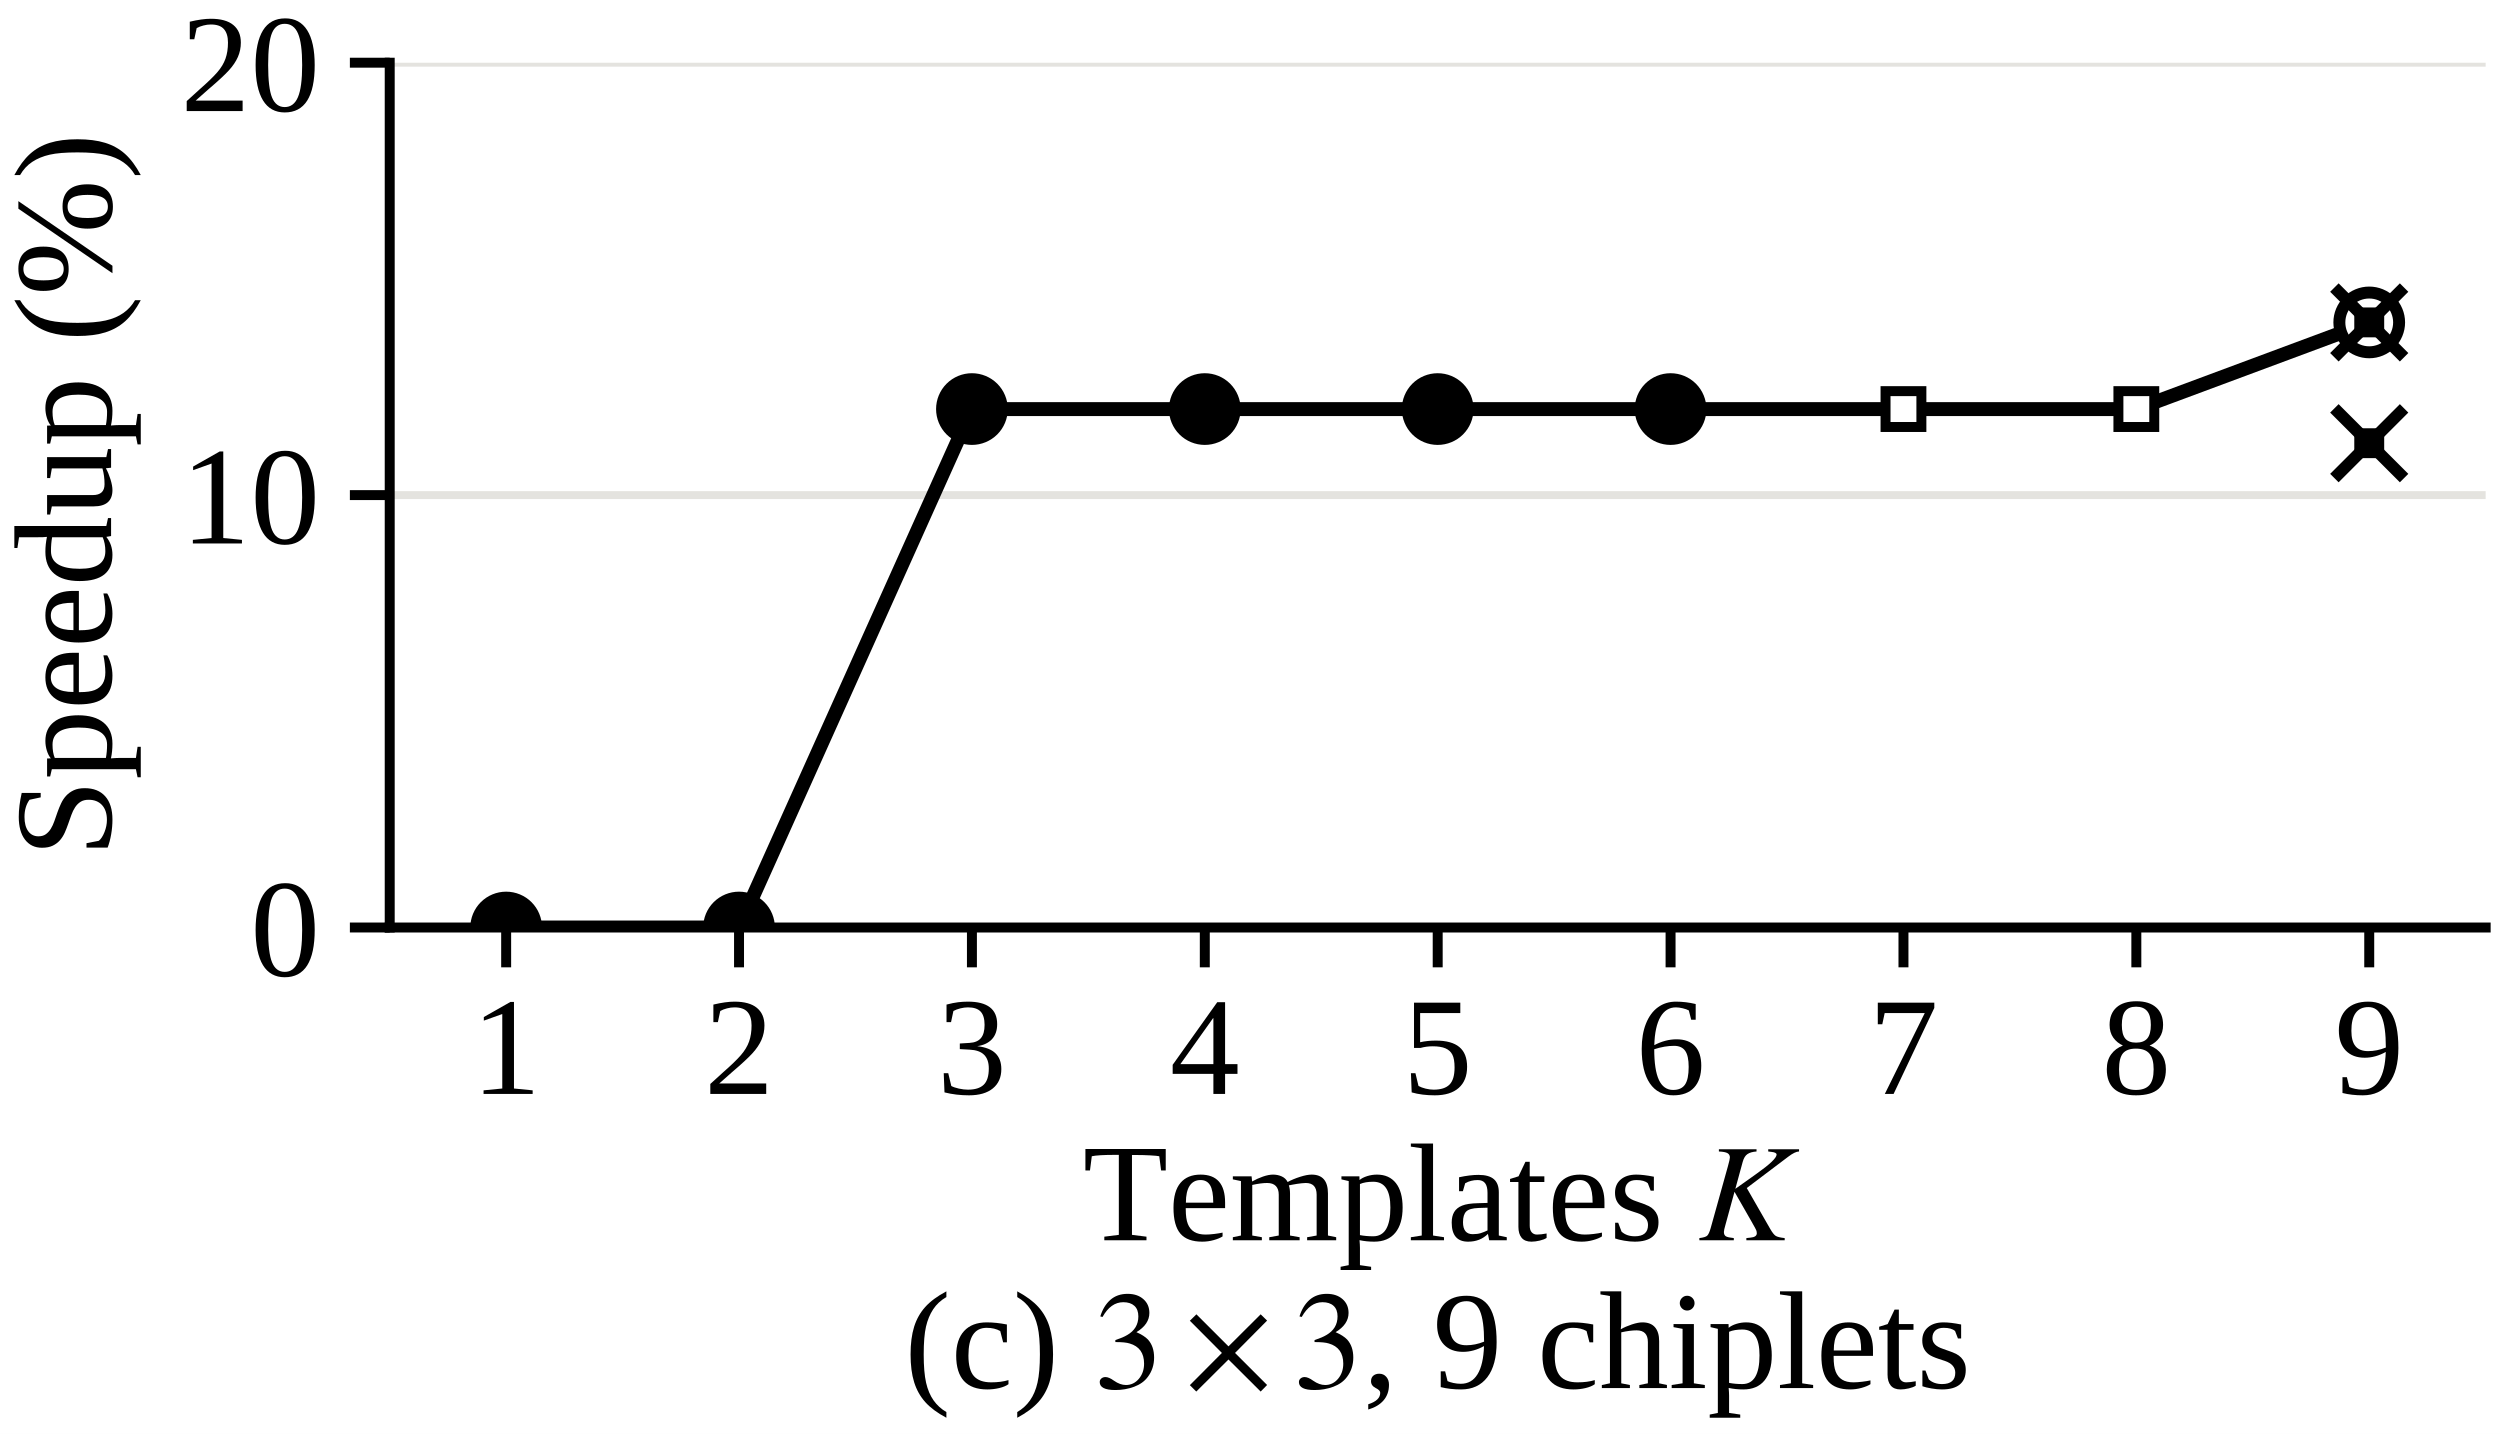
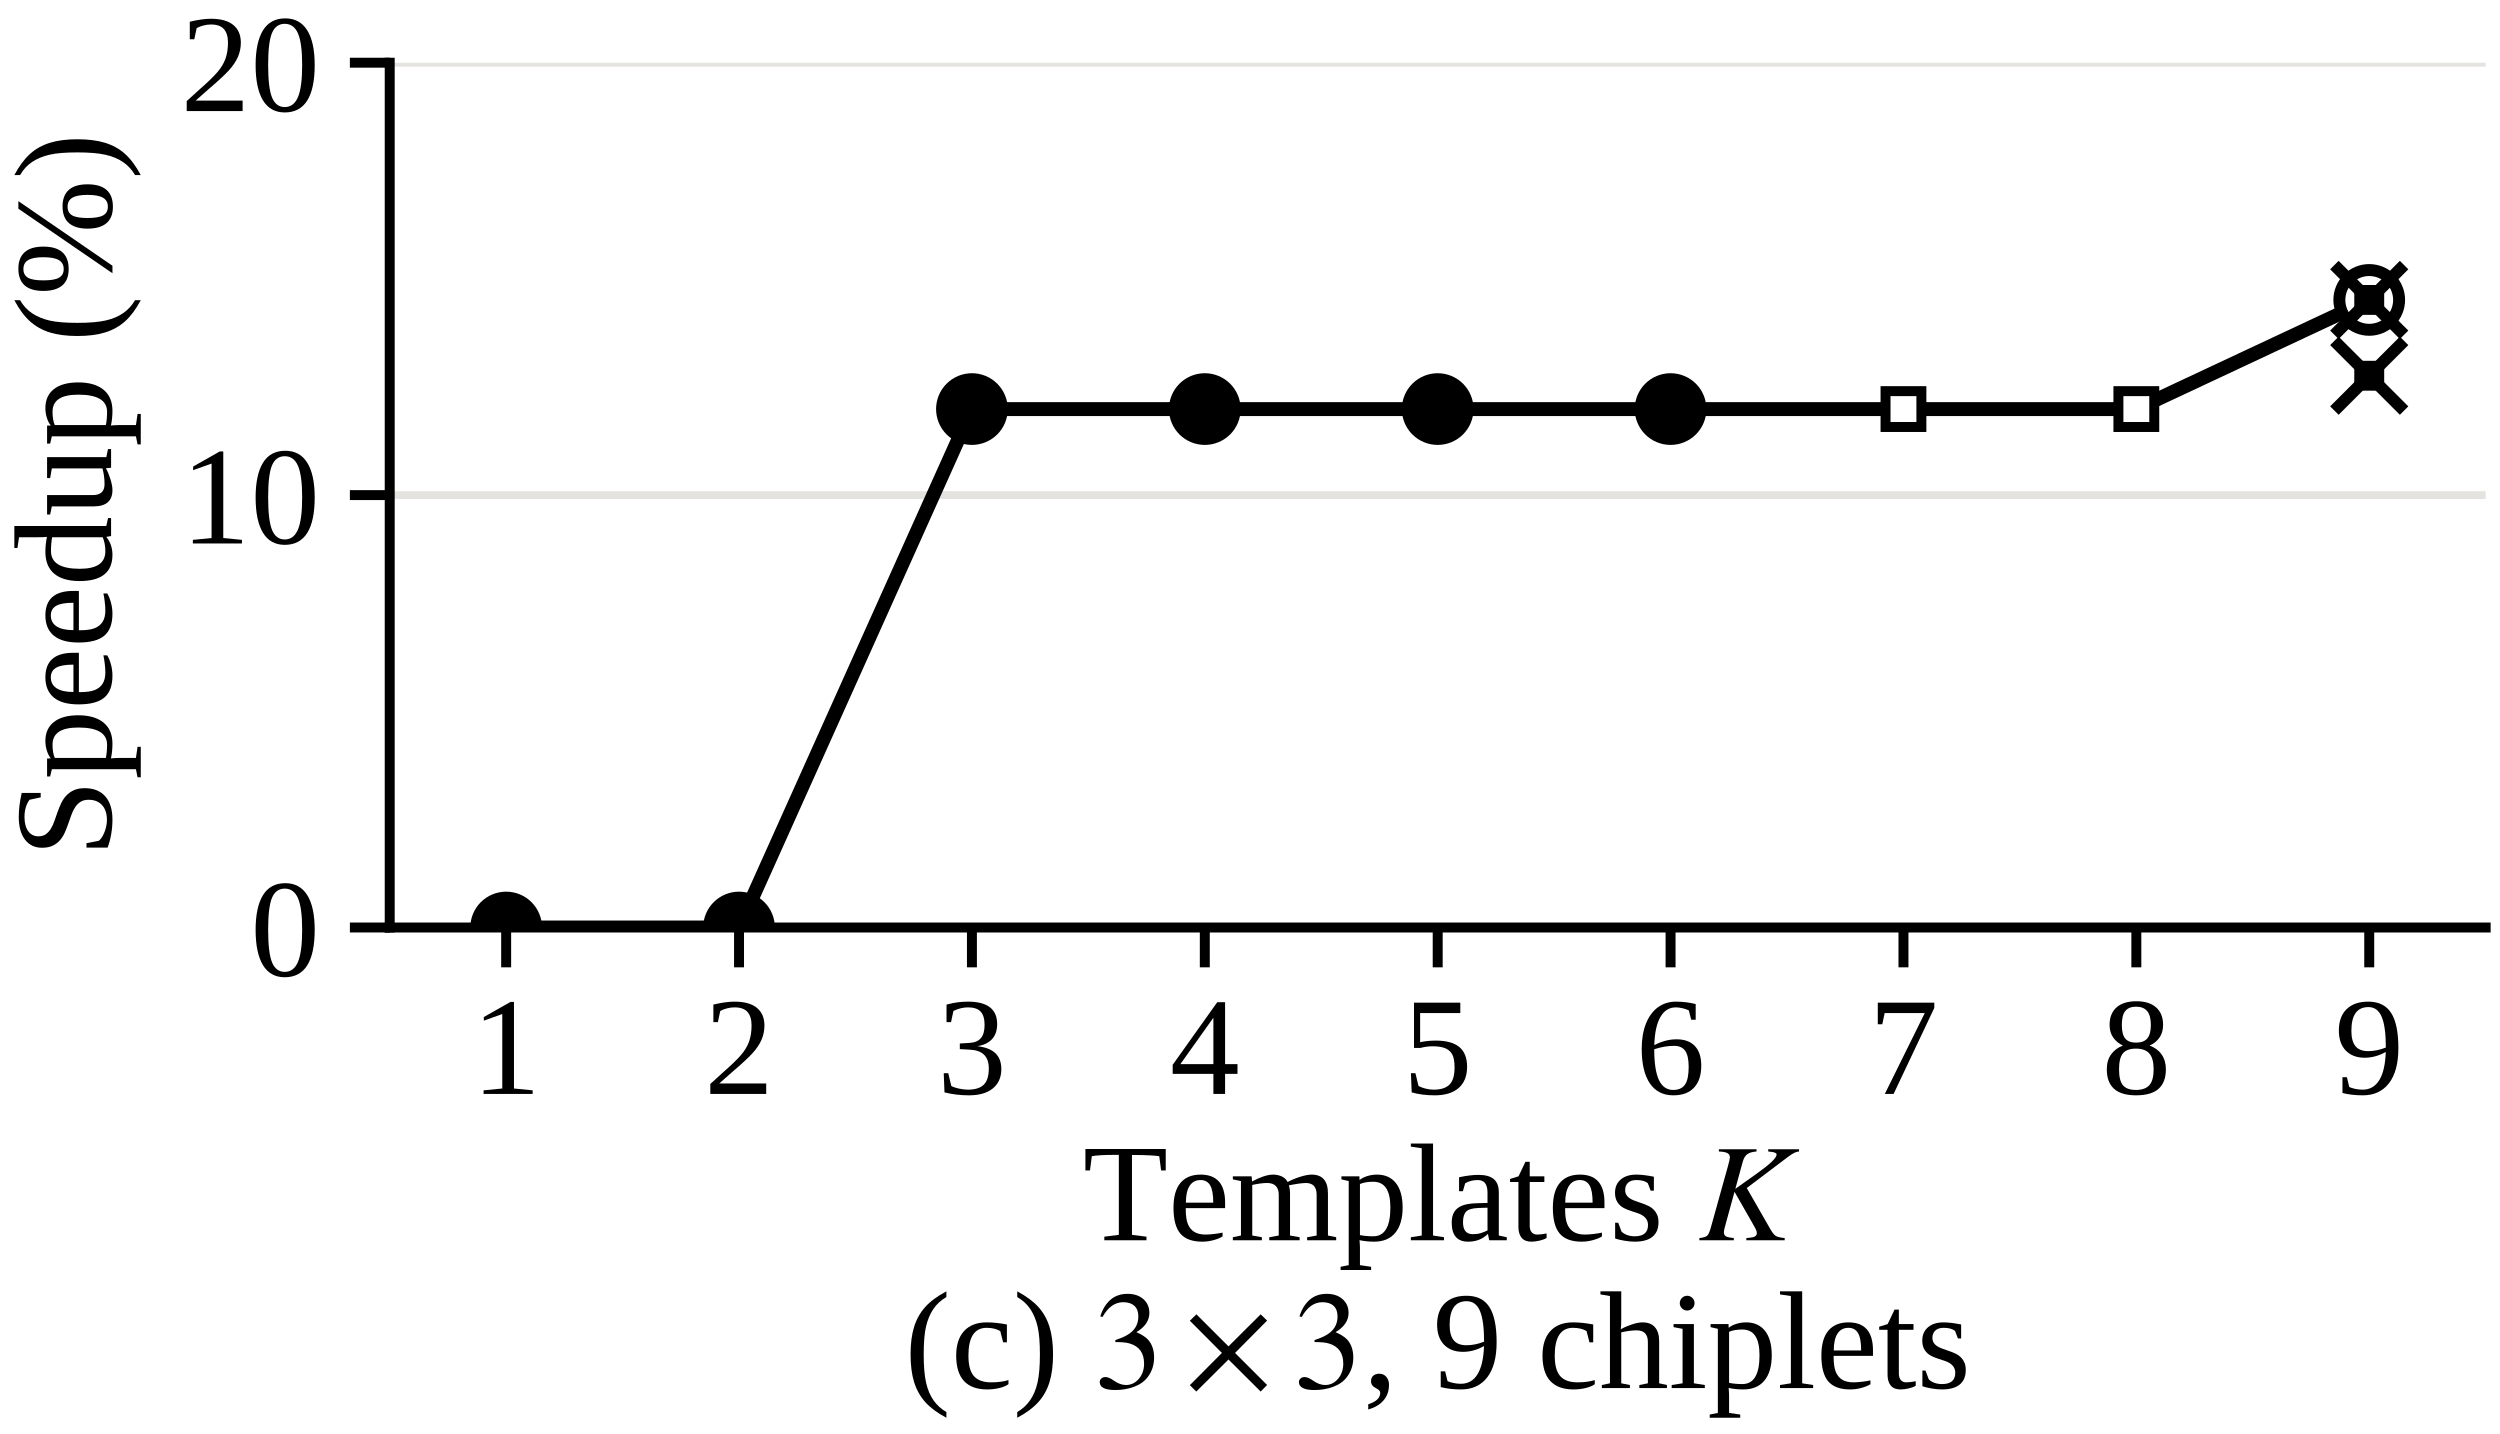
<svg xmlns="http://www.w3.org/2000/svg" xmlns:xlink="http://www.w3.org/1999/xlink" width="125.529pt" height="72pt" viewBox="0 0 125.529 72" version="1.1">
  <defs>
    <style type="text/css">*{stroke-linejoin: round; stroke-linecap: butt}</style>
  </defs>
  <g id="figure_1">
    <g id="patch_1">
      <path d="M 0 72  L 125.529 72  L 125.529 0  L 0 0  z " style="fill: #ffffff" />
    </g>
    <g id="axes_1">
      <g id="patch_2">
        <path d="M 19.568 46.572  L 124.809 46.572  L 124.809 3.149  L 19.568 3.149  z " style="fill: #ffffff" />
      </g>
      <g id="matplotlib.axis_1">
        <g id="xtick_1">
          <g id="line2d_1">
            <defs>
-               <path id="m92d5e2be8b" d="M 0 0  L 0 2  " style="stroke: #000000; stroke-width: 0.5" />
-             </defs>
-             <g>
-               <use xlink:href="#m92d5e2be8b" x="25.415" y="46.572" style="stroke: #000000; stroke-width: 0.5" />
+               <path id="m7163b049e1" d="M 0 0  L 0 2  " style="stroke: #000000; stroke-width: 0.5" />
+             </defs>
+             <g>
+               <use xlink:href="#m7163b049e1" x="25.415" y="46.572" style="stroke: #000000; stroke-width: 0.5" />
            </g>
          </g>
          <g id="text_1">
            <g transform="translate(23.66485 54.92922) scale(0.07 -0.07)">
              <defs>
                <path id="LiberationSerif-31" d="M 1959 250  L 2816 166  L 2816 0  L 563 0  L 563 166  L 1422 250  L 1422 3669  L 575 3366  L 575 3531  L 1797 4225  L 1959 4225  L 1959 250  z " transform="scale(0.015625)" />
              </defs>
              <use xlink:href="#LiberationSerif-31" />
            </g>
          </g>
        </g>
        <g id="xtick_2">
          <g id="line2d_2">
            <g>
-               <use xlink:href="#m92d5e2be8b" x="37.108" y="46.572" style="stroke: #000000; stroke-width: 0.5" />
+               <use xlink:href="#m7163b049e1" x="37.108" y="46.572" style="stroke: #000000; stroke-width: 0.5" />
            </g>
          </g>
          <g id="text_2">
            <g transform="translate(35.35831 54.92922) scale(0.07 -0.07)">
              <defs>
                <path id="LiberationSerif-32" d="M 2847 0  L 281 0  L 281 459  L 863 988  Q 1422 1478 1684 1781  Q 1947 2084 2061 2406  Q 2175 2728 2175 3144  Q 2175 3550 1990 3762  Q 1806 3975 1388 3975  Q 1222 3975 1047 3929  Q 872 3884 738 3809  L 628 3297  L 422 3297  L 422 4103  Q 991 4238 1388 4238  Q 2075 4238 2420 3952  Q 2766 3666 2766 3144  Q 2766 2794 2630 2483  Q 2494 2172 2212 1864  Q 1931 1556 1281 1003  Q 1003 766 691 481  L 2847 481  L 2847 0  z " transform="scale(0.015625)" />
              </defs>
              <use xlink:href="#LiberationSerif-32" />
            </g>
          </g>
        </g>
        <g id="xtick_3">
          <g id="line2d_3">
            <g>
-               <use xlink:href="#m92d5e2be8b" x="48.802" y="46.572" style="stroke: #000000; stroke-width: 0.5" />
+               <use xlink:href="#m7163b049e1" x="48.802" y="46.572" style="stroke: #000000; stroke-width: 0.5" />
            </g>
          </g>
          <g id="text_3">
            <g transform="translate(47.05177 54.92922) scale(0.07 -0.07)">
              <defs>
                <path id="LiberationSerif-33" d="M 2950 1141  Q 2950 575 2562 256  Q 2175 -63 1466 -63  Q 872 -63 341 72  L 306 953  L 513 953  L 653 366  Q 775 297 998 247  Q 1222 197 1416 197  Q 1906 197 2140 422  Q 2375 647 2375 1172  Q 2375 1584 2159 1798  Q 1944 2013 1491 2034  L 1044 2059  L 1044 2316  L 1491 2344  Q 1844 2363 2012 2563  Q 2181 2763 2181 3169  Q 2181 3591 1998 3783  Q 1816 3975 1416 3975  Q 1250 3975 1069 3929  Q 888 3884 750 3809  L 641 3297  L 434 3297  L 434 4103  Q 744 4184 969 4211  Q 1194 4238 1416 4238  Q 2759 4238 2759 3206  Q 2759 2772 2520 2514  Q 2281 2256 1844 2194  Q 2413 2128 2681 1867  Q 2950 1606 2950 1141  z " transform="scale(0.015625)" />
              </defs>
              <use xlink:href="#LiberationSerif-33" />
            </g>
          </g>
        </g>
        <g id="xtick_4">
          <g id="line2d_4">
            <g>
-               <use xlink:href="#m92d5e2be8b" x="60.495" y="46.572" style="stroke: #000000; stroke-width: 0.5" />
+               <use xlink:href="#m7163b049e1" x="60.495" y="46.572" style="stroke: #000000; stroke-width: 0.5" />
            </g>
          </g>
          <g id="text_4">
            <g transform="translate(58.74524 54.92922) scale(0.07 -0.07)">
              <defs>
                <path id="LiberationSerif-34" d="M 2531 922  L 2531 0  L 1994 0  L 1994 922  L 125 922  L 125 1338  L 2172 4213  L 2531 4213  L 2531 1369  L 3100 1369  L 3100 922  L 2531 922  z M 1994 3478  L 1978 3478  L 478 1369  L 1994 1369  L 1994 3478  z " transform="scale(0.015625)" />
              </defs>
              <use xlink:href="#LiberationSerif-34" />
            </g>
          </g>
        </g>
        <g id="xtick_5">
          <g id="line2d_5">
            <g>
-               <use xlink:href="#m92d5e2be8b" x="72.189" y="46.572" style="stroke: #000000; stroke-width: 0.5" />
+               <use xlink:href="#m7163b049e1" x="72.189" y="46.572" style="stroke: #000000; stroke-width: 0.5" />
            </g>
          </g>
          <g id="text_5">
            <g transform="translate(70.43869 54.92922) scale(0.07 -0.07)">
              <defs>
                <path id="LiberationSerif-35" d="M 1516 2450  Q 2241 2450 2595 2153  Q 2950 1856 2950 1247  Q 2950 616 2565 276  Q 2181 -63 1466 -63  Q 872 -63 406 72  L 372 953  L 578 953  L 719 366  Q 856 291 1048 244  Q 1241 197 1416 197  Q 1909 197 2142 430  Q 2375 663 2375 1216  Q 2375 1603 2275 1801  Q 2175 2000 1956 2094  Q 1738 2188 1369 2188  Q 1084 2188 813 2113  L 513 2113  L 513 4191  L 2638 4191  L 2638 3713  L 794 3713  L 794 2375  Q 1131 2450 1516 2450  z " transform="scale(0.015625)" />
              </defs>
              <use xlink:href="#LiberationSerif-35" />
            </g>
          </g>
        </g>
        <g id="xtick_6">
          <g id="line2d_6">
            <g>
-               <use xlink:href="#m92d5e2be8b" x="83.882" y="46.572" style="stroke: #000000; stroke-width: 0.5" />
+               <use xlink:href="#m7163b049e1" x="83.882" y="46.572" style="stroke: #000000; stroke-width: 0.5" />
            </g>
          </g>
          <g id="text_6">
            <g transform="translate(82.13215 54.92922) scale(0.07 -0.07)">
              <defs>
                <path id="LiberationSerif-36" d="M 3009 1300  Q 3009 647 2679 292  Q 2350 -63 1728 -63  Q 1022 -63 648 487  Q 275 1038 275 2069  Q 275 2744 472 3234  Q 669 3725 1023 3981  Q 1378 4238 1844 4238  Q 2300 4238 2753 4128  L 2753 3406  L 2547 3406  L 2438 3834  Q 2334 3891 2159 3933  Q 1984 3975 1844 3975  Q 1388 3975 1133 3533  Q 878 3091 853 2241  Q 1363 2509 1875 2509  Q 2428 2509 2718 2198  Q 3009 1888 3009 1300  z M 1716 184  Q 2094 184 2262 429  Q 2431 675 2431 1241  Q 2431 1753 2270 1981  Q 2109 2209 1759 2209  Q 1331 2209 850 2053  Q 850 1100 1065 642  Q 1281 184 1716 184  z " transform="scale(0.015625)" />
              </defs>
              <use xlink:href="#LiberationSerif-36" />
            </g>
          </g>
        </g>
        <g id="xtick_7">
          <g id="line2d_7">
            <g>
-               <use xlink:href="#m92d5e2be8b" x="95.576" y="46.572" style="stroke: #000000; stroke-width: 0.5" />
+               <use xlink:href="#m7163b049e1" x="95.576" y="46.572" style="stroke: #000000; stroke-width: 0.5" />
            </g>
          </g>
          <g id="text_7">
            <g transform="translate(93.82561 54.92922) scale(0.07 -0.07)">
              <defs>
                <path id="LiberationSerif-37" d="M 628 3200  L 422 3200  L 422 4191  L 3016 4191  L 3016 3950  L 1147 0  L 744 0  L 2578 3713  L 738 3713  L 628 3200  z " transform="scale(0.015625)" />
              </defs>
              <use xlink:href="#LiberationSerif-37" />
            </g>
          </g>
        </g>
        <g id="xtick_8">
          <g id="line2d_8">
            <g>
-               <use xlink:href="#m92d5e2be8b" x="107.269" y="46.572" style="stroke: #000000; stroke-width: 0.5" />
+               <use xlink:href="#m7163b049e1" x="107.269" y="46.572" style="stroke: #000000; stroke-width: 0.5" />
            </g>
          </g>
          <g id="text_8">
            <g transform="translate(105.5191 54.92922) scale(0.07 -0.07)">
              <defs>
                <path id="LiberationSerif-38" d="M 2828 3169  Q 2828 2825 2661 2586  Q 2494 2347 2209 2222  Q 2566 2091 2761 1811  Q 2956 1531 2956 1131  Q 2956 538 2622 237  Q 2288 -63 1581 -63  Q 244 -63 244 1131  Q 244 1547 444 1820  Q 644 2094 984 2222  Q 713 2347 542 2584  Q 372 2822 372 3169  Q 372 3688 689 3972  Q 1006 4256 1606 4256  Q 2188 4256 2508 3973  Q 2828 3691 2828 3169  z M 2394 1131  Q 2394 1631 2198 1856  Q 2003 2081 1581 2081  Q 1169 2081 987 1867  Q 806 1653 806 1131  Q 806 603 990 393  Q 1175 184 1581 184  Q 1997 184 2195 401  Q 2394 619 2394 1131  z M 2266 3169  Q 2266 3600 2097 3803  Q 1928 4006 1588 4006  Q 1256 4006 1095 3809  Q 934 3613 934 3169  Q 934 2734 1090 2545  Q 1247 2356 1588 2356  Q 1938 2356 2102 2548  Q 2266 2741 2266 3169  z " transform="scale(0.015625)" />
              </defs>
              <use xlink:href="#LiberationSerif-38" />
            </g>
          </g>
        </g>
        <g id="xtick_9">
          <g id="line2d_9">
            <g>
-               <use xlink:href="#m92d5e2be8b" x="118.963" y="46.572" style="stroke: #000000; stroke-width: 0.5" />
+               <use xlink:href="#m7163b049e1" x="118.963" y="46.572" style="stroke: #000000; stroke-width: 0.5" />
            </g>
          </g>
          <g id="text_9">
            <g transform="translate(117.2125 54.92922) scale(0.07 -0.07)">
              <defs>
                <path id="LiberationSerif-39" d="M 206 2913  Q 206 3544 559 3891  Q 913 4238 1556 4238  Q 2272 4238 2605 3722  Q 2938 3206 2938 2106  Q 2938 1053 2509 495  Q 2081 -63 1306 -63  Q 797 -63 372 44  L 372 769  L 575 769  L 684 319  Q 784 272 953 234  Q 1122 197 1294 197  Q 1794 197 2062 636  Q 2331 1075 2359 1928  Q 1884 1663 1394 1663  Q 841 1663 523 1992  Q 206 2322 206 2913  z M 1563 3988  Q 781 3988 781 2900  Q 781 2422 968 2194  Q 1156 1966 1550 1966  Q 1953 1966 2363 2131  Q 2363 3091 2173 3539  Q 1984 3988 1563 3988  z " transform="scale(0.015625)" />
              </defs>
              <use xlink:href="#LiberationSerif-39" />
            </g>
          </g>
        </g>
        <g id="text_10">
          <g transform="translate(54.37369 62.32) scale(0.07 -0.07)">
            <defs>
              <path id="LiberationSerif-54" d="M 984 0  L 984 166  L 1650 250  L 1650 3922  L 1491 3922  Q 700 3922 409 3859  L 325 3206  L 116 3206  L 116 4191  L 3803 4191  L 3803 3206  L 3591 3206  L 3506 3859  Q 3413 3881 3097 3898  Q 2781 3916 2406 3916  L 2253 3916  L 2253 250  L 2919 166  L 2919 0  L 984 0  z " transform="scale(0.015625)" />
              <path id="LiberationSerif-65" d="M 813 1478  L 813 1422  Q 813 991 908 752  Q 1003 513 1201 388  Q 1400 263 1722 263  Q 1891 263 2122 291  Q 2353 319 2503 353  L 2503 178  Q 2353 81 2095 9  Q 1838 -63 1569 -63  Q 884 -63 567 306  Q 250 675 250 1491  Q 250 2259 572 2637  Q 894 3016 1491 3016  Q 2619 3016 2619 1734  L 2619 1478  L 813 1478  z M 1491 2766  Q 1166 2766 992 2503  Q 819 2241 819 1728  L 2075 1728  Q 2075 2288 1931 2527  Q 1788 2766 1491 2766  z " transform="scale(0.015625)" />
              <path id="LiberationSerif-6d" d="M 1019 2700  Q 1253 2834 1515 2925  Q 1778 3016 1978 3016  Q 2194 3016 2376 2934  Q 2559 2853 2650 2675  Q 2891 2809 3214 2912  Q 3538 3016 3750 3016  Q 4500 3016 4500 2150  L 4500 219  L 4878 141  L 4878 0  L 3544 0  L 3544 141  L 3981 219  L 3981 2094  Q 3981 2631 3481 2631  Q 3400 2631 3292 2618  Q 3184 2606 3076 2590  Q 2969 2575 2870 2554  Q 2772 2534 2706 2522  Q 2759 2353 2759 2150  L 2759 219  L 3200 141  L 3200 0  L 1806 0  L 1806 141  L 2241 219  L 2241 2094  Q 2241 2353 2108 2492  Q 1975 2631 1709 2631  Q 1434 2631 1025 2541  L 1025 219  L 1466 141  L 1466 0  L 134 0  L 134 141  L 506 219  L 506 2719  L 134 2797  L 134 2938  L 994 2938  L 1019 2700  z " transform="scale(0.015625)" />
              <path id="LiberationSerif-70" d="M 475 2719  L 141 2797  L 141 2938  L 966 2938  L 972 2766  Q 1103 2878 1323 2947  Q 1544 3016 1772 3016  Q 2334 3016 2642 2625  Q 2950 2234 2950 1503  Q 2950 756 2614 346  Q 2278 -63 1644 -63  Q 1291 -63 972 6  Q 991 -219 991 -347  L 991 -1141  L 1503 -1216  L 1503 -1363  L 103 -1363  L 103 -1216  L 475 -1141  L 475 2719  z M 2388 1503  Q 2388 2103 2192 2395  Q 1997 2688 1600 2688  Q 1234 2688 991 2584  L 991 238  Q 1269 184 1600 184  Q 2388 184 2388 1503  z " transform="scale(0.015625)" />
              <path id="LiberationSerif-6c" d="M 1147 219  L 1650 141  L 1650 0  L 128 0  L 128 141  L 628 219  L 628 4225  L 128 4300  L 128 4441  L 1147 4441  L 1147 219  z " transform="scale(0.015625)" />
              <path id="LiberationSerif-61" d="M 1453 3003  Q 1934 3003 2161 2806  Q 2388 2609 2388 2203  L 2388 219  L 2753 141  L 2753 0  L 1947 0  L 1888 294  Q 1531 -63 978 -63  Q 225 -63 225 813  Q 225 1106 339 1298  Q 453 1491 703 1592  Q 953 1694 1428 1703  L 1869 1716  L 1869 2175  Q 1869 2478 1758 2622  Q 1647 2766 1416 2766  Q 1103 2766 844 2619  L 738 2253  L 563 2253  L 563 2894  Q 1069 3003 1453 3003  z M 1869 1497  L 1459 1484  Q 1041 1469 892 1322  Q 744 1175 744 831  Q 744 281 1191 281  Q 1403 281 1558 329  Q 1713 378 1869 453  L 1869 1497  z " transform="scale(0.015625)" />
              <path id="LiberationSerif-74" d="M 1044 -63  Q 744 -63 595 115  Q 447 294 447 616  L 447 2675  L 63 2675  L 63 2816  L 453 2938  L 769 3603  L 966 3603  L 966 2938  L 1638 2938  L 1638 2675  L 966 2675  L 966 672  Q 966 469 1058 366  Q 1150 263 1300 263  Q 1481 263 1741 313  L 1741 109  Q 1631 34 1425 -14  Q 1219 -63 1044 -63  z " transform="scale(0.015625)" />
              <path id="LiberationSerif-73" d="M 2259 825  Q 2259 388 1982 162  Q 1706 -63 1166 -63  Q 947 -63 683 -17  Q 419 28 269 84  L 269 806  L 409 806  L 563 397  Q 797 184 1172 184  Q 1778 184 1778 703  Q 1778 1084 1300 1247  L 1022 1338  Q 706 1441 562 1547  Q 419 1653 341 1808  Q 263 1963 263 2181  Q 263 2569 527 2792  Q 791 3016 1241 3016  Q 1563 3016 2047 2919  L 2047 2278  L 1900 2278  L 1769 2619  Q 1603 2766 1247 2766  Q 994 2766 861 2641  Q 728 2516 728 2303  Q 728 2125 848 2003  Q 969 1881 1213 1800  Q 1672 1644 1812 1572  Q 1953 1500 2051 1395  Q 2150 1291 2204 1156  Q 2259 1022 2259 825  z " transform="scale(0.015625)" />
              <path id="LiberationSerif-20" transform="scale(0.015625)" />
              <path id="STIXGeneral-Italic-4b" d="M 4621 4179  L 4621 4077  Q 4442 4077 4128 3840  L 2221 2400  L 3296 525  Q 3443 269 3552 201  Q 3661 134 3962 102  L 3962 0  L 2202 0  L 2202 102  L 2387 122  Q 2682 147 2682 326  Q 2682 365 2672 409  Q 2662 454 2630 515  Q 2598 576 2579 611  Q 2560 646 2509 736  Q 2458 826 2445 851  L 1658 2227  L 1242 710  Q 1171 467 1171 384  Q 1171 237 1264 182  Q 1357 128 1626 102  L 1626 0  L 45 0  L 45 102  Q 320 134 403 211  Q 486 288 563 557  L 1357 3405  Q 1446 3725 1446 3802  Q 1446 3936 1337 4000  Q 1229 4064 941 4077  L 941 4179  L 2669 4179  L 2669 4077  Q 2400 4058 2253 3958  Q 2106 3859 2035 3603  L 1696 2362  L 2675 3059  Q 3590 3706 3590 3936  Q 3590 4032 3360 4058  L 3206 4077  L 3206 4179  L 4621 4179  z " transform="scale(0.015625)" />
            </defs>
            <use xlink:href="#LiberationSerif-54" transform="translate(0 0.609375)" />
            <use xlink:href="#LiberationSerif-65" transform="translate(61.08398 0.609375)" />
            <use xlink:href="#LiberationSerif-6d" transform="translate(105.4688 0.609375)" />
            <use xlink:href="#LiberationSerif-70" transform="translate(183.252 0.609375)" />
            <use xlink:href="#LiberationSerif-6c" transform="translate(233.252 0.609375)" />
            <use xlink:href="#LiberationSerif-61" transform="translate(261.0352 0.609375)" />
            <use xlink:href="#LiberationSerif-74" transform="translate(305.4199 0.609375)" />
            <use xlink:href="#LiberationSerif-65" transform="translate(333.2031 0.609375)" />
            <use xlink:href="#LiberationSerif-73" transform="translate(377.5879 0.609375)" />
            <use xlink:href="#LiberationSerif-20" transform="translate(416.5039 0.609375)" />
            <use xlink:href="#STIXGeneral-Italic-4b" transform="translate(441.5039 0.609375)" />
          </g>
          <g transform="translate(45.41369 69.74) scale(0.07 -0.07)">
            <defs>
              <path id="LiberationSerif-28" d="M 884 1544  Q 884 731 993 248  Q 1103 -234 1337 -565  Q 1572 -897 1925 -1100  L 1925 -1363  Q 1306 -1034 957 -645  Q 609 -256 445 270  Q 281 797 281 1544  Q 281 2288 443 2811  Q 606 3334 953 3721  Q 1300 4109 1925 4441  L 1925 4178  Q 1544 3959 1319 3617  Q 1094 3275 989 2819  Q 884 2363 884 1544  z " transform="scale(0.015625)" />
              <path id="LiberationSerif-63" d="M 2644 178  Q 2491 66 2222 1  Q 1953 -63 1672 -63  Q 244 -63 244 1491  Q 244 2225 608 2620  Q 972 3016 1650 3016  Q 2072 3016 2572 2919  L 2572 2100  L 2400 2100  L 2266 2619  Q 2006 2766 1644 2766  Q 806 2766 806 1491  Q 806 828 1061 545  Q 1316 263 1850 263  Q 2306 263 2644 366  L 2644 178  z " transform="scale(0.015625)" />
              <path id="LiberationSerif-29" d="M 206 -1363  L 206 -1100  Q 559 -897 793 -564  Q 1028 -231 1137 251  Q 1247 734 1247 1544  Q 1247 2363 1142 2819  Q 1038 3275 813 3617  Q 588 3959 206 4178  L 206 4441  Q 831 4106 1178 3720  Q 1525 3334 1687 2811  Q 1850 2288 1850 1544  Q 1850 800 1687 273  Q 1525 -253 1178 -640  Q 831 -1028 206 -1363  z " transform="scale(0.015625)" />
              <path id="STIXGeneral-Regular-33" d="M 390 3264  L 288 3290  Q 435 3770 748 4048  Q 1062 4326 1542 4326  Q 1990 4326 2265 4083  Q 2541 3840 2541 3450  Q 2541 2925 1946 2566  Q 2298 2413 2477 2227  Q 2758 1914 2758 1402  Q 2758 890 2464 506  Q 2246 211 1840 60  Q 1434 -90 979 -90  Q 262 -90 262 275  Q 262 378 339 442  Q 416 506 525 506  Q 685 506 915 339  Q 1197 141 1466 141  Q 1818 141 2058 425  Q 2298 710 2298 1120  Q 2298 1856 1632 2048  Q 1434 2112 979 2112  L 979 2202  Q 1338 2323 1517 2432  Q 2035 2726 2035 3290  Q 2035 3610 1852 3776  Q 1670 3942 1344 3942  Q 768 3942 390 3264  z " transform="scale(0.015625)" />
              <path id="STIXGeneral-Regular-d7" d="M 3821 141  L 3526 -160  L 2048 1312  L 570 -160  L 275 134  L 1747 1613  L 275 3091  L 576 3386  L 2048 1914  L 3526 3386  L 3821 3098  L 2349 1613  L 3821 141  z " transform="scale(0.015625)" />
              <path id="LiberationSerif-2c" d="M 1197 153  Q 1197 -275 948 -564  Q 700 -853 244 -984  L 244 -744  Q 794 -569 794 -219  Q 794 -156 747 -106  Q 700 -56 584 3  Q 372 113 372 313  Q 372 481 478 570  Q 584 659 750 659  Q 950 659 1073 515  Q 1197 372 1197 153  z " transform="scale(0.015625)" />
              <path id="LiberationSerif-68" d="M 1019 3169  Q 1019 2844 997 2700  Q 1222 2828 1508 2922  Q 1794 3016 1991 3016  Q 2372 3016 2565 2794  Q 2759 2572 2759 2150  L 2759 219  L 3116 141  L 3116 0  L 1850 0  L 1850 141  L 2241 219  L 2241 2113  Q 2241 2650 1722 2650  Q 1428 2650 1019 2559  L 1019 219  L 1416 141  L 1416 0  L 128 0  L 128 141  L 500 219  L 500 4225  L 63 4300  L 63 4441  L 1019 4441  L 1019 3169  z " transform="scale(0.015625)" />
              <path id="LiberationSerif-69" d="M 1184 3897  Q 1184 3759 1084 3659  Q 984 3559 844 3559  Q 706 3559 606 3659  Q 506 3759 506 3897  Q 506 4038 606 4138  Q 706 4238 844 4238  Q 984 4238 1084 4138  Q 1184 4038 1184 3897  z M 1153 219  L 1656 141  L 1656 0  L 134 0  L 134 141  L 634 219  L 634 2719  L 219 2797  L 219 2938  L 1153 2938  L 1153 219  z " transform="scale(0.015625)" />
            </defs>
            <use xlink:href="#LiberationSerif-28" transform="translate(0 0.609375)" />
            <use xlink:href="#LiberationSerif-63" transform="translate(33.30078 0.609375)" />
            <use xlink:href="#LiberationSerif-29" transform="translate(77.68555 0.609375)" />
            <use xlink:href="#LiberationSerif-20" transform="translate(110.9863 0.609375)" />
            <use xlink:href="#STIXGeneral-Regular-33" transform="translate(135.9863 0.609375)" />
            <use xlink:href="#STIXGeneral-Regular-d7" transform="translate(200.4263 0.609375)" />
            <use xlink:href="#STIXGeneral-Regular-33" transform="translate(278.8663 0.609375)" />
            <use xlink:href="#LiberationSerif-2c" transform="translate(328.8663 0.609375)" />
            <use xlink:href="#LiberationSerif-20" transform="translate(353.8663 0.609375)" />
            <use xlink:href="#LiberationSerif-39" transform="translate(378.8663 0.609375)" />
            <use xlink:href="#LiberationSerif-20" transform="translate(428.8663 0.609375)" />
            <use xlink:href="#LiberationSerif-63" transform="translate(453.8663 0.609375)" />
            <use xlink:href="#LiberationSerif-68" transform="translate(498.251 0.609375)" />
            <use xlink:href="#LiberationSerif-69" transform="translate(548.251 0.609375)" />
            <use xlink:href="#LiberationSerif-70" transform="translate(576.0342 0.609375)" />
            <use xlink:href="#LiberationSerif-6c" transform="translate(626.0342 0.609375)" />
            <use xlink:href="#LiberationSerif-65" transform="translate(653.8174 0.609375)" />
            <use xlink:href="#LiberationSerif-74" transform="translate(698.2022 0.609375)" />
            <use xlink:href="#LiberationSerif-73" transform="translate(725.9854 0.609375)" />
          </g>
        </g>
      </g>
      <g id="matplotlib.axis_2">
        <g id="ytick_1">
          <g id="line2d_10">
-             <path d="M 19.568 46.572  L 124.809 46.572  " clip-path="url(#p789b8775f4)" style="fill: none; stroke: #e4e3df; stroke-width: 0.4; stroke-linecap: square" />
+             <path d="M 19.568 46.572  L 124.809 46.572  " clip-path="url(#pbb243d830b)" style="fill: none; stroke: #e4e3df; stroke-width: 0.4; stroke-linecap: square" />
          </g>
          <g id="line2d_11">
            <defs>
-               <path id="md668c92fc8" d="M 0 0  L -2 0  " style="stroke: #000000; stroke-width: 0.5" />
-             </defs>
-             <g>
-               <use xlink:href="#md668c92fc8" x="19.568" y="46.572" style="stroke: #000000; stroke-width: 0.5" />
+               <path id="m7a8b30a240" d="M 0 0  L -2 0  " style="stroke: #000000; stroke-width: 0.5" />
+             </defs>
+             <g>
+               <use xlink:href="#m7a8b30a240" x="19.568" y="46.572" style="stroke: #000000; stroke-width: 0.5" />
            </g>
          </g>
          <g id="text_11">
            <g transform="translate(12.56813 49.00055) scale(0.07 -0.07)">
              <defs>
                <path id="LiberationSerif-30" d="M 2956 2113  Q 2956 -63 1581 -63  Q 919 -63 581 493  Q 244 1050 244 2113  Q 244 3153 581 3704  Q 919 4256 1606 4256  Q 2269 4256 2612 3711  Q 2956 3166 2956 2113  z M 2381 2113  Q 2381 3119 2190 3562  Q 2000 4006 1581 4006  Q 1175 4006 997 3587  Q 819 3169 819 2113  Q 819 1050 1000 617  Q 1181 184 1581 184  Q 1994 184 2187 639  Q 2381 1094 2381 2113  z " transform="scale(0.015625)" />
              </defs>
              <use xlink:href="#LiberationSerif-30" />
            </g>
          </g>
        </g>
        <g id="ytick_2">
          <g id="line2d_12">
-             <path d="M 19.568 24.86  L 124.809 24.86  " clip-path="url(#p789b8775f4)" style="fill: none; stroke: #e4e3df; stroke-width: 0.4; stroke-linecap: square" />
+             <path d="M 19.568 24.86  L 124.809 24.86  " clip-path="url(#pbb243d830b)" style="fill: none; stroke: #e4e3df; stroke-width: 0.4; stroke-linecap: square" />
          </g>
          <g id="line2d_13">
            <g>
-               <use xlink:href="#md668c92fc8" x="19.568" y="24.86" style="stroke: #000000; stroke-width: 0.5" />
+               <use xlink:href="#m7a8b30a240" x="19.568" y="24.86" style="stroke: #000000; stroke-width: 0.5" />
            </g>
          </g>
          <g id="text_12">
            <g transform="translate(9.068125 27.28894) scale(0.07 -0.07)">
              <use xlink:href="#LiberationSerif-31" />
              <use xlink:href="#LiberationSerif-30" x="50" />
            </g>
          </g>
        </g>
        <g id="ytick_3">
          <g id="line2d_14">
-             <path d="M 19.568 3.149  L 124.809 3.149  " clip-path="url(#p789b8775f4)" style="fill: none; stroke: #e4e3df; stroke-width: 0.4; stroke-linecap: square" />
+             <path d="M 19.568 3.149  L 124.809 3.149  " clip-path="url(#pbb243d830b)" style="fill: none; stroke: #e4e3df; stroke-width: 0.4; stroke-linecap: square" />
          </g>
          <g id="line2d_15">
            <g>
-               <use xlink:href="#md668c92fc8" x="19.568" y="3.149" style="stroke: #000000; stroke-width: 0.5" />
+               <use xlink:href="#m7a8b30a240" x="19.568" y="3.149" style="stroke: #000000; stroke-width: 0.5" />
            </g>
          </g>
          <g id="text_13">
            <g transform="translate(9.068125 5.577344) scale(0.07 -0.07)">
              <use xlink:href="#LiberationSerif-32" />
              <use xlink:href="#LiberationSerif-30" x="50" />
            </g>
          </g>
        </g>
        <g id="text_14">
          <g transform="translate(5.577344 43.03512) rotate(-90) scale(0.07 -0.07)">
            <defs>
              <path id="LiberationSerif-53" d="M 434 1128  L 638 1128  L 747 563  Q 863 416 1145 303  Q 1428 191 1703 191  Q 2141 191 2386 414  Q 2631 638 2631 1031  Q 2631 1256 2536 1403  Q 2441 1550 2286 1651  Q 2131 1753 1934 1823  Q 1738 1894 1530 1966  Q 1322 2038 1125 2125  Q 928 2213 773 2347  Q 619 2481 523 2679  Q 428 2878 428 3169  Q 428 3669 803 3953  Q 1178 4238 1844 4238  Q 2350 4238 2944 4103  L 2944 3231  L 2741 3231  L 2631 3744  Q 2313 3975 1844 3975  Q 1425 3975 1189 3804  Q 953 3634 953 3334  Q 953 3131 1048 2997  Q 1144 2863 1298 2767  Q 1453 2672 1651 2603  Q 1850 2534 2058 2461  Q 2266 2388 2464 2295  Q 2663 2203 2817 2061  Q 2972 1919 3067 1714  Q 3163 1509 3163 1209  Q 3163 603 2791 270  Q 2419 -63 1719 -63  Q 1381 -63 1040 -3  Q 700 56 434 159  L 434 1128  z " transform="scale(0.015625)" />
              <path id="LiberationSerif-64" d="M 2259 219  Q 1906 -63 1434 -63  Q 231 -63 231 1441  Q 231 2213 572 2614  Q 913 3016 1575 3016  Q 1913 3016 2259 2944  Q 2241 3047 2241 3463  L 2241 4225  L 1747 4300  L 1747 4441  L 2759 4441  L 2759 219  L 3122 141  L 3122 0  L 2297 0  L 2259 219  z M 794 1441  Q 794 847 994 555  Q 1194 263 1606 263  Q 1959 263 2241 384  L 2241 2706  Q 1963 2759 1606 2759  Q 794 2759 794 1441  z " transform="scale(0.015625)" />
              <path id="LiberationSerif-75" d="M 978 838  Q 978 300 1478 300  Q 1866 300 2203 397  L 2203 2719  L 1759 2797  L 1759 2938  L 2719 2938  L 2719 219  L 3091 141  L 3091 0  L 2234 0  L 2209 238  Q 1988 116 1697 26  Q 1406 -63 1209 -63  Q 459 -63 459 800  L 459 2719  L 84 2797  L 84 2938  L 978 2938  L 978 838  z " transform="scale(0.015625)" />
              <path id="LiberationSerif-25" d="M 1375 -63  L 1031 -63  L 3994 4256  L 4341 4256  L 1375 -63  z M 2253 3109  Q 2253 1947 1222 1947  Q 719 1947 469 2244  Q 219 2541 219 3109  Q 219 4256 1241 4256  Q 1738 4256 1995 3968  Q 2253 3681 2253 3109  z M 1766 3109  Q 1766 3584 1636 3804  Q 1506 4025 1222 4025  Q 950 4025 826 3817  Q 703 3609 703 3109  Q 703 2597 828 2386  Q 953 2175 1222 2175  Q 1503 2175 1634 2398  Q 1766 2622 1766 3109  z M 5113 1081  Q 5113 -84 4084 -84  Q 3581 -84 3329 212  Q 3078 509 3078 1081  Q 3078 1638 3331 1933  Q 3584 2228 4103 2228  Q 4600 2228 4856 1940  Q 5113 1653 5113 1081  z M 4628 1081  Q 4628 1556 4498 1776  Q 4369 1997 4084 1997  Q 3813 1997 3689 1789  Q 3566 1581 3566 1081  Q 3566 569 3691 358  Q 3816 147 4084 147  Q 4366 147 4497 370  Q 4628 594 4628 1081  z " transform="scale(0.015625)" />
            </defs>
            <use xlink:href="#LiberationSerif-53" />
            <use xlink:href="#LiberationSerif-70" x="55.615" />
            <use xlink:href="#LiberationSerif-65" x="105.615" />
            <use xlink:href="#LiberationSerif-65" x="150" />
            <use xlink:href="#LiberationSerif-64" x="194.385" />
            <use xlink:href="#LiberationSerif-75" x="244.385" />
            <use xlink:href="#LiberationSerif-70" x="294.385" />
            <use xlink:href="#LiberationSerif-20" x="344.385" />
            <use xlink:href="#LiberationSerif-28" x="369.385" />
            <use xlink:href="#LiberationSerif-25" x="402.686" />
            <use xlink:href="#LiberationSerif-29" x="485.986" />
          </g>
        </g>
      </g>
      <g id="line2d_16">
-         <path d="M 25.415 46.572  L 37.108 46.572  L 48.802 20.54  L 60.495 20.54  L 72.189 20.54  L 83.882 20.54  L 95.576 20.54  L 107.269 20.54  L 118.963 16.189  " clip-path="url(#p789b8775f4)" style="fill: none; stroke: #000000; stroke-width: 0.7; stroke-linecap: square" />
+         <path d="M 25.415 46.572  L 37.108 46.572  L 48.802 20.54  L 60.495 20.54  L 72.189 20.54  L 83.882 20.54  L 95.576 20.54  L 107.269 20.54  L 118.963 15.06  " clip-path="url(#pbb243d830b)" style="fill: none; stroke: #000000; stroke-width: 0.7; stroke-linecap: square" />
      </g>
      <g id="patch_3">
        <path d="M 19.568 46.572  L 19.568 3.149  " style="fill: none; stroke: #000000; stroke-width: 0.5; stroke-linejoin: miter; stroke-linecap: square" />
      </g>
      <g id="patch_4">
        <path d="M 19.568 46.572  L 124.809 46.572  " style="fill: none; stroke: #000000; stroke-width: 0.5; stroke-linejoin: miter; stroke-linecap: square" />
      </g>
      <g id="line2d_17">
-         <path d="M 25.415 46.572  " clip-path="url(#p789b8775f4)" style="fill: none; stroke: #000000; stroke-width: 1.5; stroke-linecap: square" />
+         <path d="M 25.415 46.572  " clip-path="url(#pbb243d830b)" style="fill: none; stroke: #000000; stroke-width: 1.5; stroke-linecap: square" />
        <defs>
-           <path id="m9eecb8604b" d="M 0 1.5  C 0.398 1.5 0.779 1.342 1.061 1.061  C 1.342 0.779 1.5 0.398 1.5 0  C 1.5 -0.398 1.342 -0.779 1.061 -1.061  C 0.779 -1.342 0.398 -1.5 0 -1.5  C -0.398 -1.5 -0.779 -1.342 -1.061 -1.061  C -1.342 -0.779 -1.5 -0.398 -1.5 0  C -1.5 0.398 -1.342 0.779 -1.061 1.061  C -0.779 1.342 -0.398 1.5 0 1.5  z " style="stroke: #000000; stroke-width: 0.6" />
+           <path id="m63bdb516cf" d="M 0 1.5  C 0.398 1.5 0.779 1.342 1.061 1.061  C 1.342 0.779 1.5 0.398 1.5 0  C 1.5 -0.398 1.342 -0.779 1.061 -1.061  C 0.779 -1.342 0.398 -1.5 0 -1.5  C -0.398 -1.5 -0.779 -1.342 -1.061 -1.061  C -1.342 -0.779 -1.5 -0.398 -1.5 0  C -1.5 0.398 -1.342 0.779 -1.061 1.061  C -0.779 1.342 -0.398 1.5 0 1.5  z " style="stroke: #000000; stroke-width: 0.6" />
        </defs>
-         <g clip-path="url(#p789b8775f4)">
-           <use xlink:href="#m9eecb8604b" x="25.415" y="46.572" style="stroke: #000000; stroke-width: 0.6" />
+         <g clip-path="url(#pbb243d830b)">
+           <use xlink:href="#m63bdb516cf" x="25.415" y="46.572" style="stroke: #000000; stroke-width: 0.6" />
        </g>
      </g>
      <g id="line2d_18">
-         <path d="M 37.108 46.572  " clip-path="url(#p789b8775f4)" style="fill: none; stroke: #000000; stroke-width: 1.5; stroke-linecap: square" />
-         <g clip-path="url(#p789b8775f4)">
-           <use xlink:href="#m9eecb8604b" x="37.108" y="46.572" style="stroke: #000000; stroke-width: 0.6" />
+         <path d="M 37.108 46.572  " clip-path="url(#pbb243d830b)" style="fill: none; stroke: #000000; stroke-width: 1.5; stroke-linecap: square" />
+         <g clip-path="url(#pbb243d830b)">
+           <use xlink:href="#m63bdb516cf" x="37.108" y="46.572" style="stroke: #000000; stroke-width: 0.6" />
        </g>
      </g>
      <g id="line2d_19">
-         <path d="M 48.802 20.54  " clip-path="url(#p789b8775f4)" style="fill: none; stroke: #000000; stroke-width: 1.5; stroke-linecap: square" />
-         <g clip-path="url(#p789b8775f4)">
-           <use xlink:href="#m9eecb8604b" x="48.802" y="20.54" style="stroke: #000000; stroke-width: 0.6" />
+         <path d="M 48.802 20.54  " clip-path="url(#pbb243d830b)" style="fill: none; stroke: #000000; stroke-width: 1.5; stroke-linecap: square" />
+         <g clip-path="url(#pbb243d830b)">
+           <use xlink:href="#m63bdb516cf" x="48.802" y="20.54" style="stroke: #000000; stroke-width: 0.6" />
        </g>
      </g>
      <g id="line2d_20">
-         <path d="M 60.495 20.54  " clip-path="url(#p789b8775f4)" style="fill: none; stroke: #000000; stroke-width: 1.5; stroke-linecap: square" />
-         <g clip-path="url(#p789b8775f4)">
-           <use xlink:href="#m9eecb8604b" x="60.495" y="20.54" style="stroke: #000000; stroke-width: 0.6" />
+         <path d="M 60.495 20.54  " clip-path="url(#pbb243d830b)" style="fill: none; stroke: #000000; stroke-width: 1.5; stroke-linecap: square" />
+         <g clip-path="url(#pbb243d830b)">
+           <use xlink:href="#m63bdb516cf" x="60.495" y="20.54" style="stroke: #000000; stroke-width: 0.6" />
        </g>
      </g>
      <g id="line2d_21">
-         <path d="M 72.189 20.54  " clip-path="url(#p789b8775f4)" style="fill: none; stroke: #000000; stroke-width: 1.5; stroke-linecap: square" />
-         <g clip-path="url(#p789b8775f4)">
-           <use xlink:href="#m9eecb8604b" x="72.189" y="20.54" style="stroke: #000000; stroke-width: 0.6" />
+         <path d="M 72.189 20.54  " clip-path="url(#pbb243d830b)" style="fill: none; stroke: #000000; stroke-width: 1.5; stroke-linecap: square" />
+         <g clip-path="url(#pbb243d830b)">
+           <use xlink:href="#m63bdb516cf" x="72.189" y="20.54" style="stroke: #000000; stroke-width: 0.6" />
        </g>
      </g>
      <g id="line2d_22">
-         <path d="M 83.882 20.54  " clip-path="url(#p789b8775f4)" style="fill: none; stroke: #000000; stroke-width: 1.5; stroke-linecap: square" />
-         <g clip-path="url(#p789b8775f4)">
-           <use xlink:href="#m9eecb8604b" x="83.882" y="20.54" style="stroke: #000000; stroke-width: 0.6" />
+         <path d="M 83.882 20.54  " clip-path="url(#pbb243d830b)" style="fill: none; stroke: #000000; stroke-width: 1.5; stroke-linecap: square" />
+         <g clip-path="url(#pbb243d830b)">
+           <use xlink:href="#m63bdb516cf" x="83.882" y="20.54" style="stroke: #000000; stroke-width: 0.6" />
        </g>
      </g>
      <g id="line2d_23">
-         <path d="M 95.576 20.54  " clip-path="url(#p789b8775f4)" style="fill: none; stroke: #000000; stroke-width: 1.5; stroke-linecap: square" />
+         <path d="M 95.576 20.54  " clip-path="url(#pbb243d830b)" style="fill: none; stroke: #000000; stroke-width: 1.5; stroke-linecap: square" />
        <defs>
-           <path id="m3752b36edf" d="M -0.9 0.9  L 0.9 0.9  L 0.9 -0.9  L -0.9 -0.9  z " style="stroke: #000000; stroke-width: 0.5; stroke-linejoin: miter" />
+           <path id="md9a5d19e5a" d="M -0.9 0.9  L 0.9 0.9  L 0.9 -0.9  L -0.9 -0.9  z " style="stroke: #000000; stroke-width: 0.5; stroke-linejoin: miter" />
        </defs>
-         <g clip-path="url(#p789b8775f4)">
-           <use xlink:href="#m3752b36edf" x="95.576" y="20.54" style="fill: #ffffff; stroke: #000000; stroke-width: 0.5; stroke-linejoin: miter" />
+         <g clip-path="url(#pbb243d830b)">
+           <use xlink:href="#md9a5d19e5a" x="95.576" y="20.54" style="fill: #ffffff; stroke: #000000; stroke-width: 0.5; stroke-linejoin: miter" />
        </g>
      </g>
      <g id="line2d_24">
-         <path d="M 107.269 20.54  " clip-path="url(#p789b8775f4)" style="fill: none; stroke: #000000; stroke-width: 1.5; stroke-linecap: square" />
-         <g clip-path="url(#p789b8775f4)">
-           <use xlink:href="#m3752b36edf" x="107.269" y="20.54" style="fill: #ffffff; stroke: #000000; stroke-width: 0.5; stroke-linejoin: miter" />
+         <path d="M 107.269 20.54  " clip-path="url(#pbb243d830b)" style="fill: none; stroke: #000000; stroke-width: 1.5; stroke-linecap: square" />
+         <g clip-path="url(#pbb243d830b)">
+           <use xlink:href="#md9a5d19e5a" x="107.269" y="20.54" style="fill: #ffffff; stroke: #000000; stroke-width: 0.5; stroke-linejoin: miter" />
        </g>
      </g>
      <g id="line2d_25">
-         <path d="M 118.963 16.189  " clip-path="url(#p789b8775f4)" style="fill: none; stroke: #000000; stroke-width: 1.5; stroke-linecap: square" />
+         <path d="M 118.963 15.06  " clip-path="url(#pbb243d830b)" style="fill: none; stroke: #000000; stroke-width: 1.5; stroke-linecap: square" />
        <defs>
-           <path id="m178976e1eb" d="M 0 1.5  C 0.398 1.5 0.779 1.342 1.061 1.061  C 1.342 0.779 1.5 0.398 1.5 0  C 1.5 -0.398 1.342 -0.779 1.061 -1.061  C 0.779 -1.342 0.398 -1.5 0 -1.5  C -0.398 -1.5 -0.779 -1.342 -1.061 -1.061  C -1.342 -0.779 -1.5 -0.398 -1.5 0  C -1.5 0.398 -1.342 0.779 -1.061 1.061  C -0.779 1.342 -0.398 1.5 0 1.5  z " style="stroke: #000000; stroke-width: 0.6" />
+           <path id="m8d88b026f0" d="M 0 1.5  C 0.398 1.5 0.779 1.342 1.061 1.061  C 1.342 0.779 1.5 0.398 1.5 0  C 1.5 -0.398 1.342 -0.779 1.061 -1.061  C 0.779 -1.342 0.398 -1.5 0 -1.5  C -0.398 -1.5 -0.779 -1.342 -1.061 -1.061  C -1.342 -0.779 -1.5 -0.398 -1.5 0  C -1.5 0.398 -1.342 0.779 -1.061 1.061  C -0.779 1.342 -0.398 1.5 0 1.5  z " style="stroke: #000000; stroke-width: 0.6" />
        </defs>
-         <g clip-path="url(#p789b8775f4)">
-           <use xlink:href="#m178976e1eb" x="118.963" y="16.189" style="fill: #ffffff; stroke: #000000; stroke-width: 0.6" />
+         <g clip-path="url(#pbb243d830b)">
+           <use xlink:href="#m8d88b026f0" x="118.963" y="15.06" style="fill: #ffffff; stroke: #000000; stroke-width: 0.6" />
        </g>
      </g>
      <g id="line2d_26">
-         <path d="M 118.963 16.189  " clip-path="url(#p789b8775f4)" style="fill: none; stroke: #000000; stroke-width: 1.5; stroke-linecap: square" />
+         <path d="M 118.963 15.06  " clip-path="url(#pbb243d830b)" style="fill: none; stroke: #000000; stroke-width: 1.5; stroke-linecap: square" />
        <defs>
-           <path id="m5c581e583c" d="M -1.75 1.75  L 1.75 -1.75  M -1.75 -1.75  L 1.75 1.75  " style="stroke: #000000; stroke-width: 0.6" />
+           <path id="mb4b73bc54d" d="M -1.75 1.75  L 1.75 -1.75  M -1.75 -1.75  L 1.75 1.75  " style="stroke: #000000; stroke-width: 0.6" />
        </defs>
-         <g clip-path="url(#p789b8775f4)">
-           <use xlink:href="#m5c581e583c" x="118.963" y="16.189" style="stroke: #000000; stroke-width: 0.6" />
+         <g clip-path="url(#pbb243d830b)">
+           <use xlink:href="#mb4b73bc54d" x="118.963" y="15.06" style="stroke: #000000; stroke-width: 0.6" />
        </g>
      </g>
      <g id="line2d_27">
-         <path d="M 118.963 22.255  " clip-path="url(#p789b8775f4)" style="fill: none; stroke: #000000; stroke-width: 1.5; stroke-linecap: square" />
-         <g clip-path="url(#p789b8775f4)">
-           <use xlink:href="#m5c581e583c" x="118.963" y="22.255" style="stroke: #000000; stroke-width: 0.6" />
+         <path d="M 118.963 18.866  " clip-path="url(#pbb243d830b)" style="fill: none; stroke: #000000; stroke-width: 1.5; stroke-linecap: square" />
+         <g clip-path="url(#pbb243d830b)">
+           <use xlink:href="#mb4b73bc54d" x="118.963" y="18.866" style="stroke: #000000; stroke-width: 0.6" />
        </g>
      </g>
    </g>
  </g>
  <defs>
-     <clipPath id="p789b8775f4">
+     <clipPath id="pbb243d830b">
      <rect x="19.568" y="3.149" width="105.241" height="43.423" />
    </clipPath>
  </defs>
</svg>
